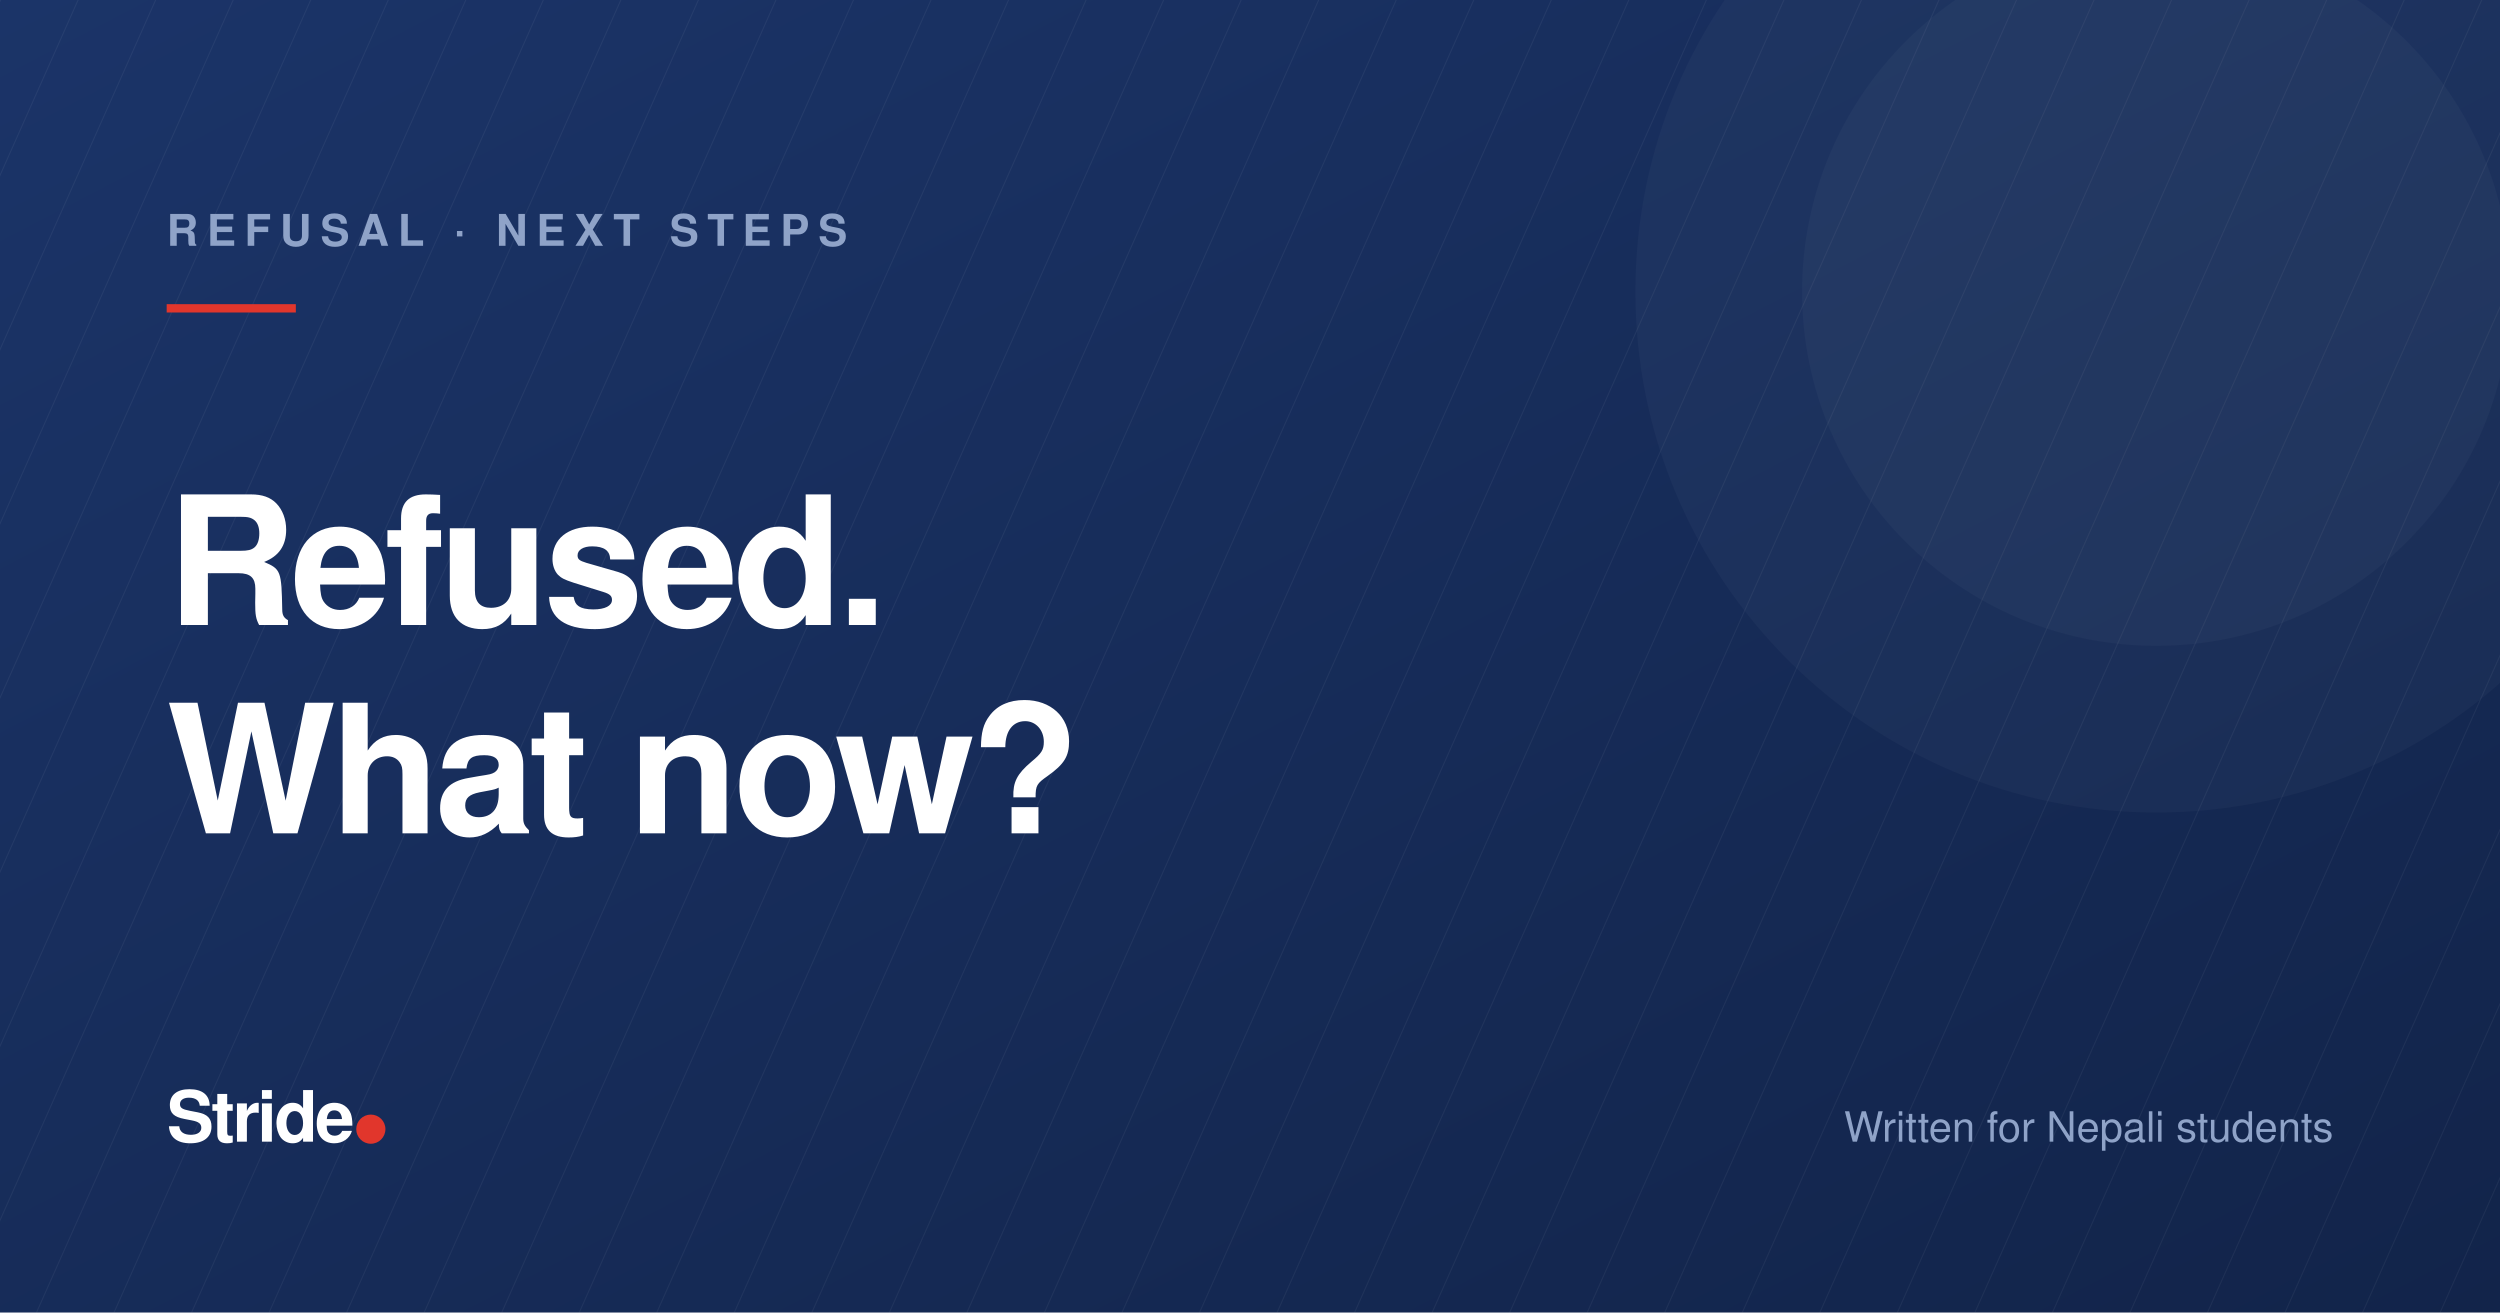
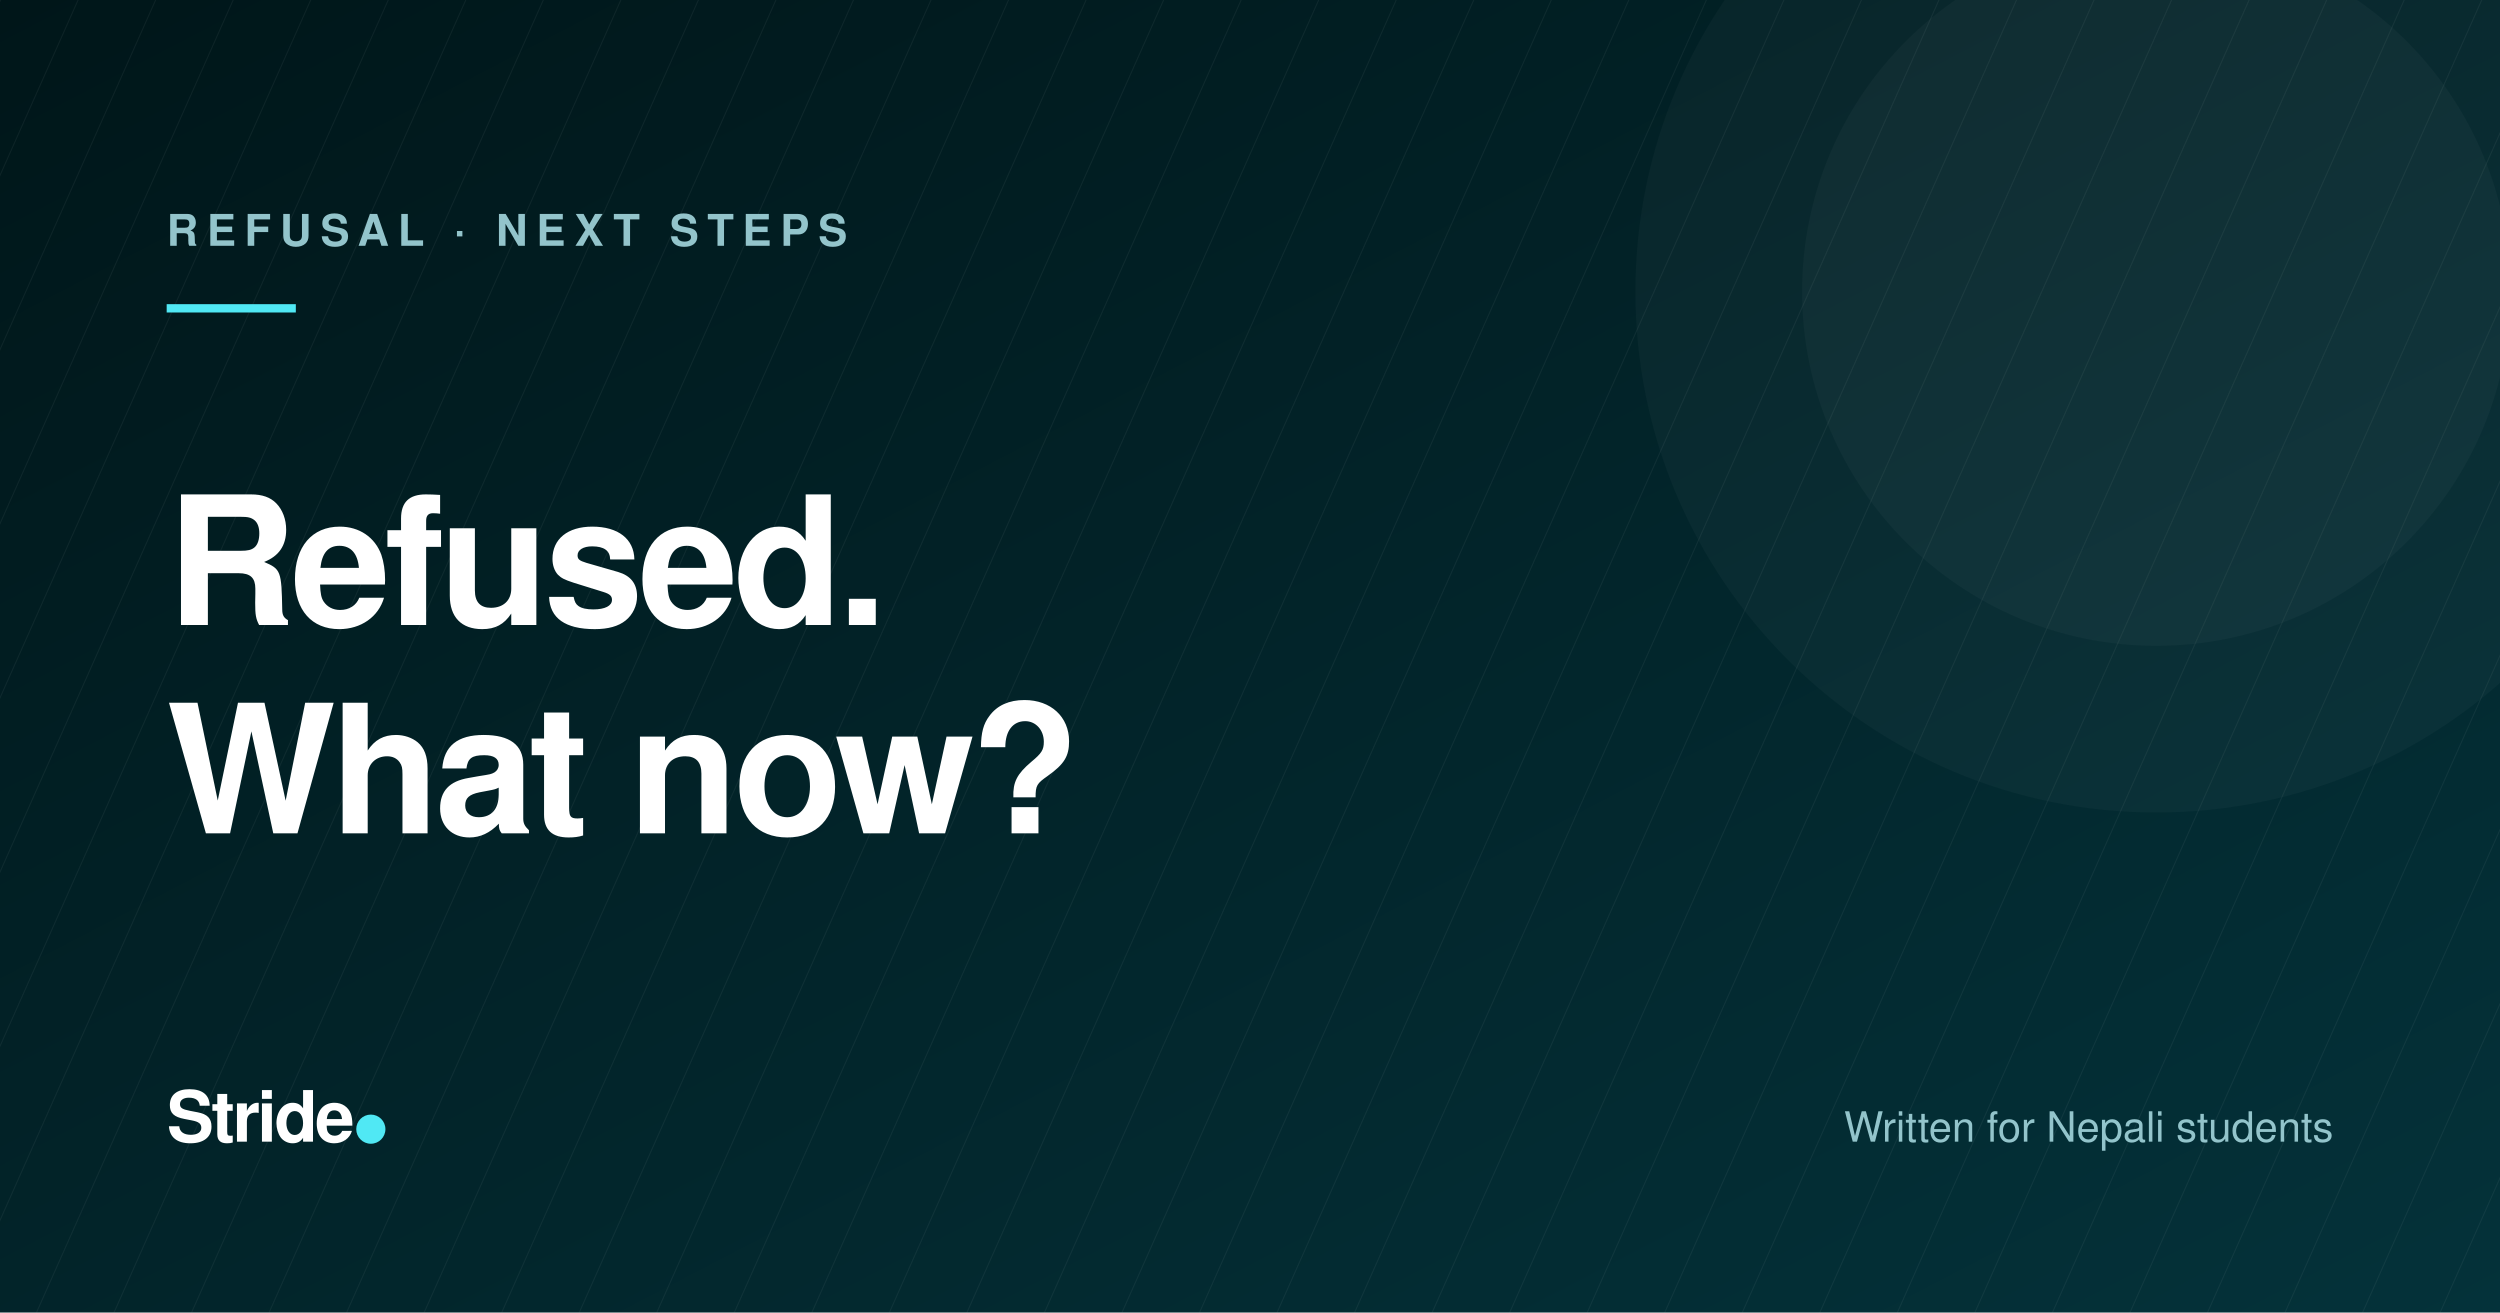
<svg xmlns="http://www.w3.org/2000/svg" width="1200" height="630" viewBox="0 0 1200 630" role="img" aria-label="Refused. What now?">
  <defs>
    <linearGradient id="g" x1="0" y1="0" x2="1" y2="1">
-       <stop offset="0%" stop-color="#1B3468" />
-       <stop offset="100%" stop-color="#12244A" />
+       <stop offset="0%" stop-color="#001619" />
+       <stop offset="100%" stop-color="#04323A" />
    </linearGradient>
    <pattern id="rule" width="34" height="34" patternUnits="userSpaceOnUse" patternTransform="rotate(24)">
      <line x1="0" y1="0" x2="0" y2="34" stroke="#FFFFFF" stroke-opacity="0.05" stroke-width="1" />
    </pattern>
  </defs>
  <rect width="1200" height="630" fill="url(#g)" />
  <rect width="1200" height="630" fill="url(#rule)" />
  <circle cx="1035" cy="140" r="250" fill="#FFFFFF" fill-opacity="0.03" />
  <circle cx="1035" cy="140" r="170" fill="#FFFFFF" fill-opacity="0.03" />
  <g font-family="Archivo, Helvetica Neue, Helvetica, Arial, sans-serif">
-     <text x="80" y="118" fill="#8FA3C8" font-size="21" font-weight="600" letter-spacing="4.2">REFUSAL · NEXT STEPS</text>
-     <rect x="80" y="146" width="62" height="4" fill="#E1362C" />
+     <text x="80" y="118" fill="#93C4CB" font-size="21" font-weight="600" letter-spacing="4.2">REFUSAL · NEXT STEPS</text>
+     <rect x="80" y="146" width="62" height="4" fill="#50E8F4" />
    <text x="80" y="300" fill="#FFFFFF" font-size="86" font-weight="700" letter-spacing="-2.4">Refused.</text>
    <text x="80" y="400" fill="#FFFFFF" font-size="86" font-weight="700" letter-spacing="-2.4">What now?</text>
    <g transform="translate(80, 548)">
      <text x="0" y="0" fill="#FFFFFF" font-size="34" font-weight="700" letter-spacing="-1.2">Stride</text>
-       <circle cx="98" cy="-6" r="7" fill="#E1362C" />
+       <circle cx="98" cy="-6" r="7" fill="#50E8F4" />
    </g>
-     <text x="1120" y="548" fill="#8FA3C8" font-size="20" font-weight="500" text-anchor="end">Written for Nepali students</text>
+     <text x="1120" y="548" fill="#93C4CB" font-size="20" font-weight="500" text-anchor="end">Written for Nepali students</text>
  </g>
</svg>
